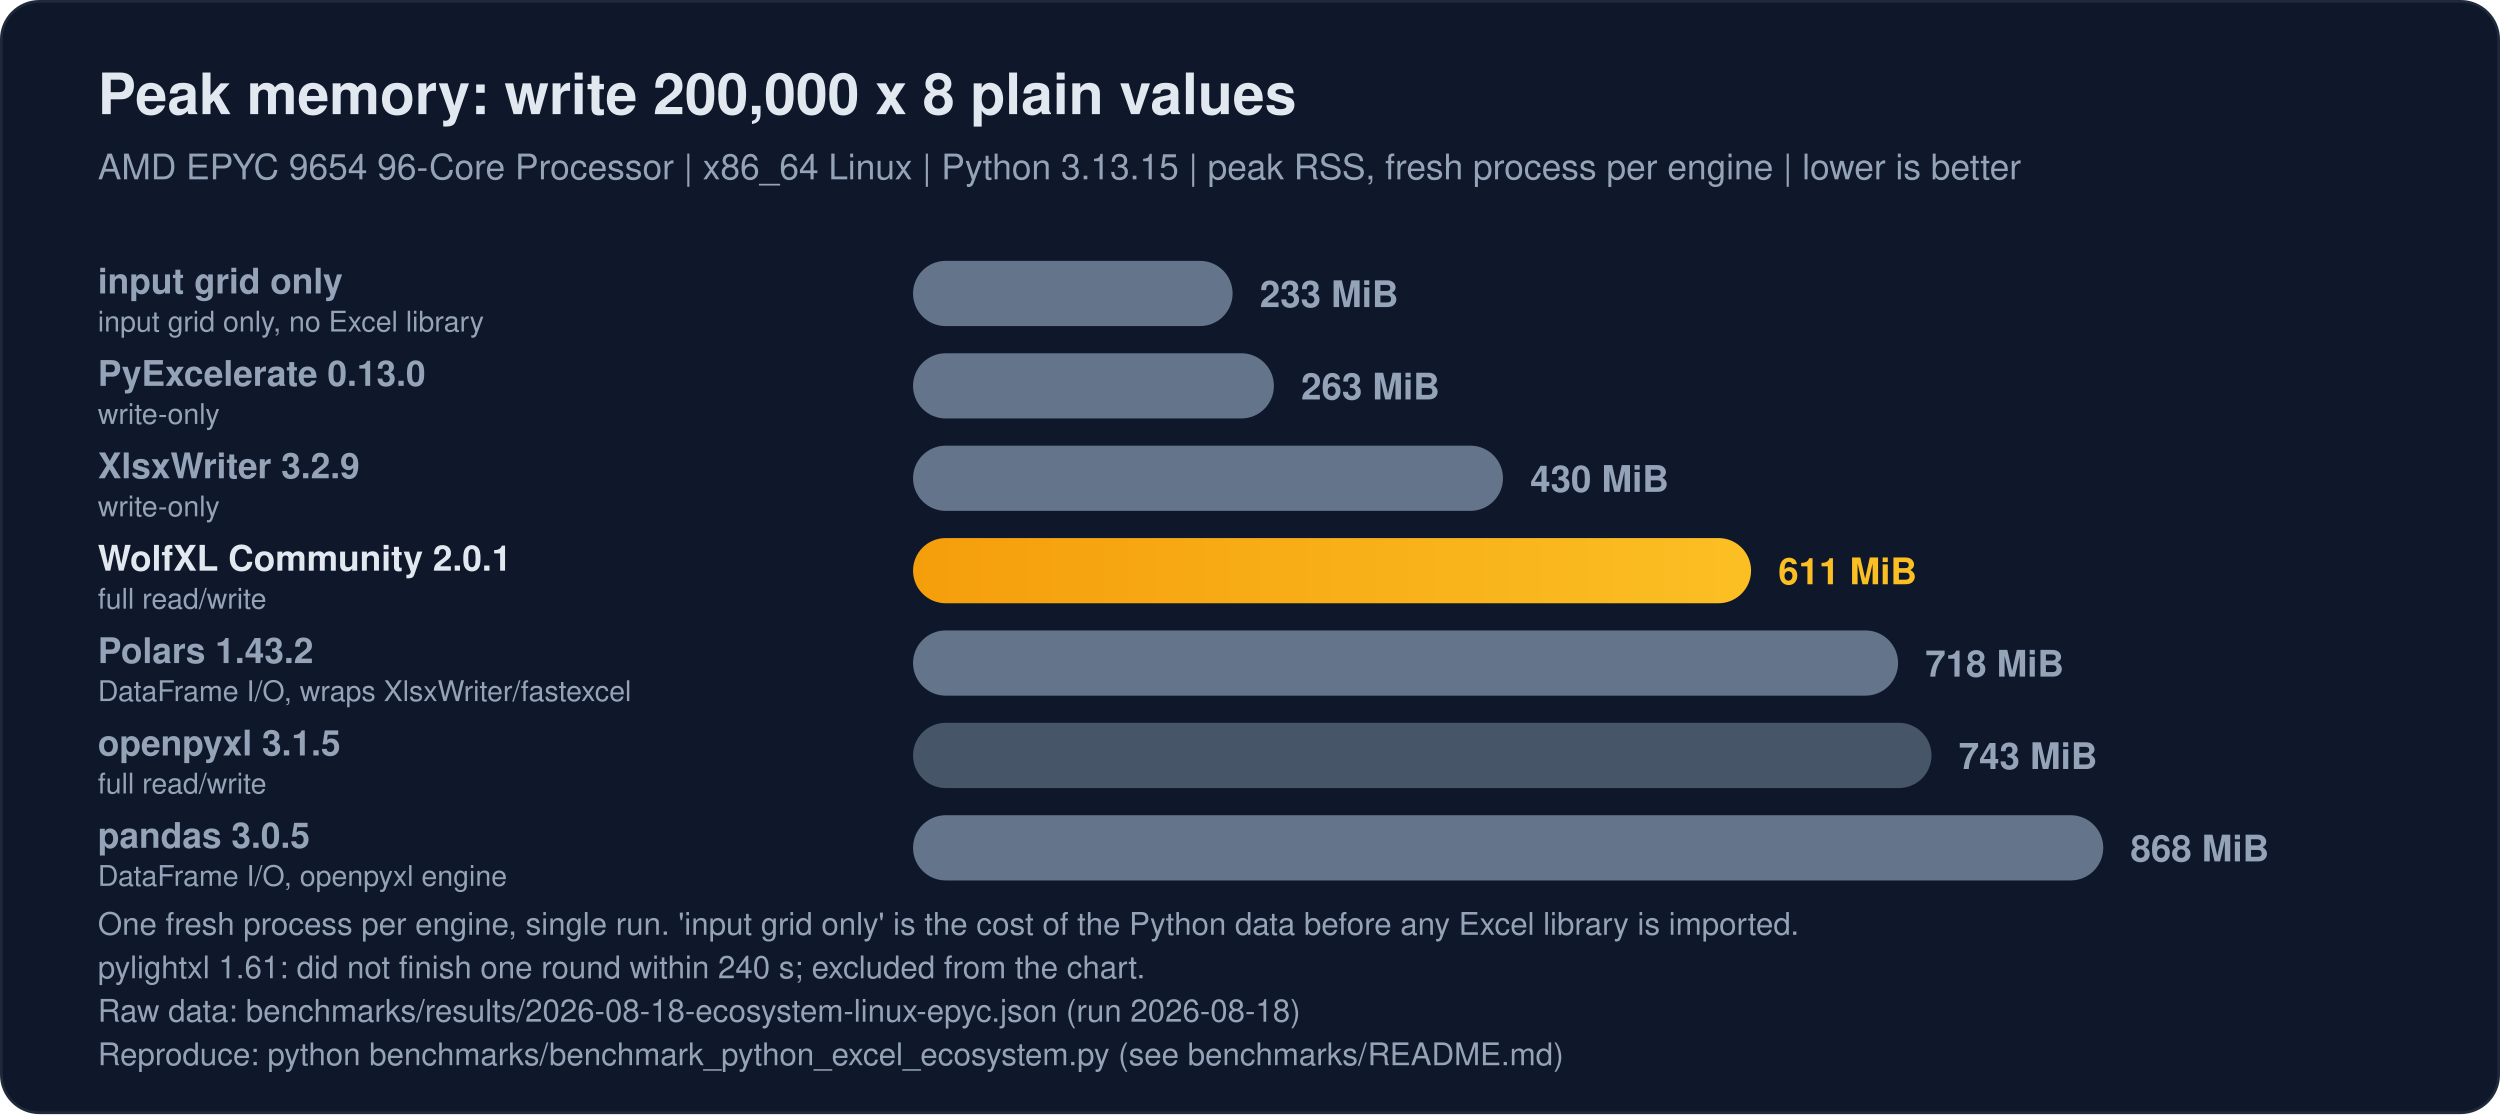
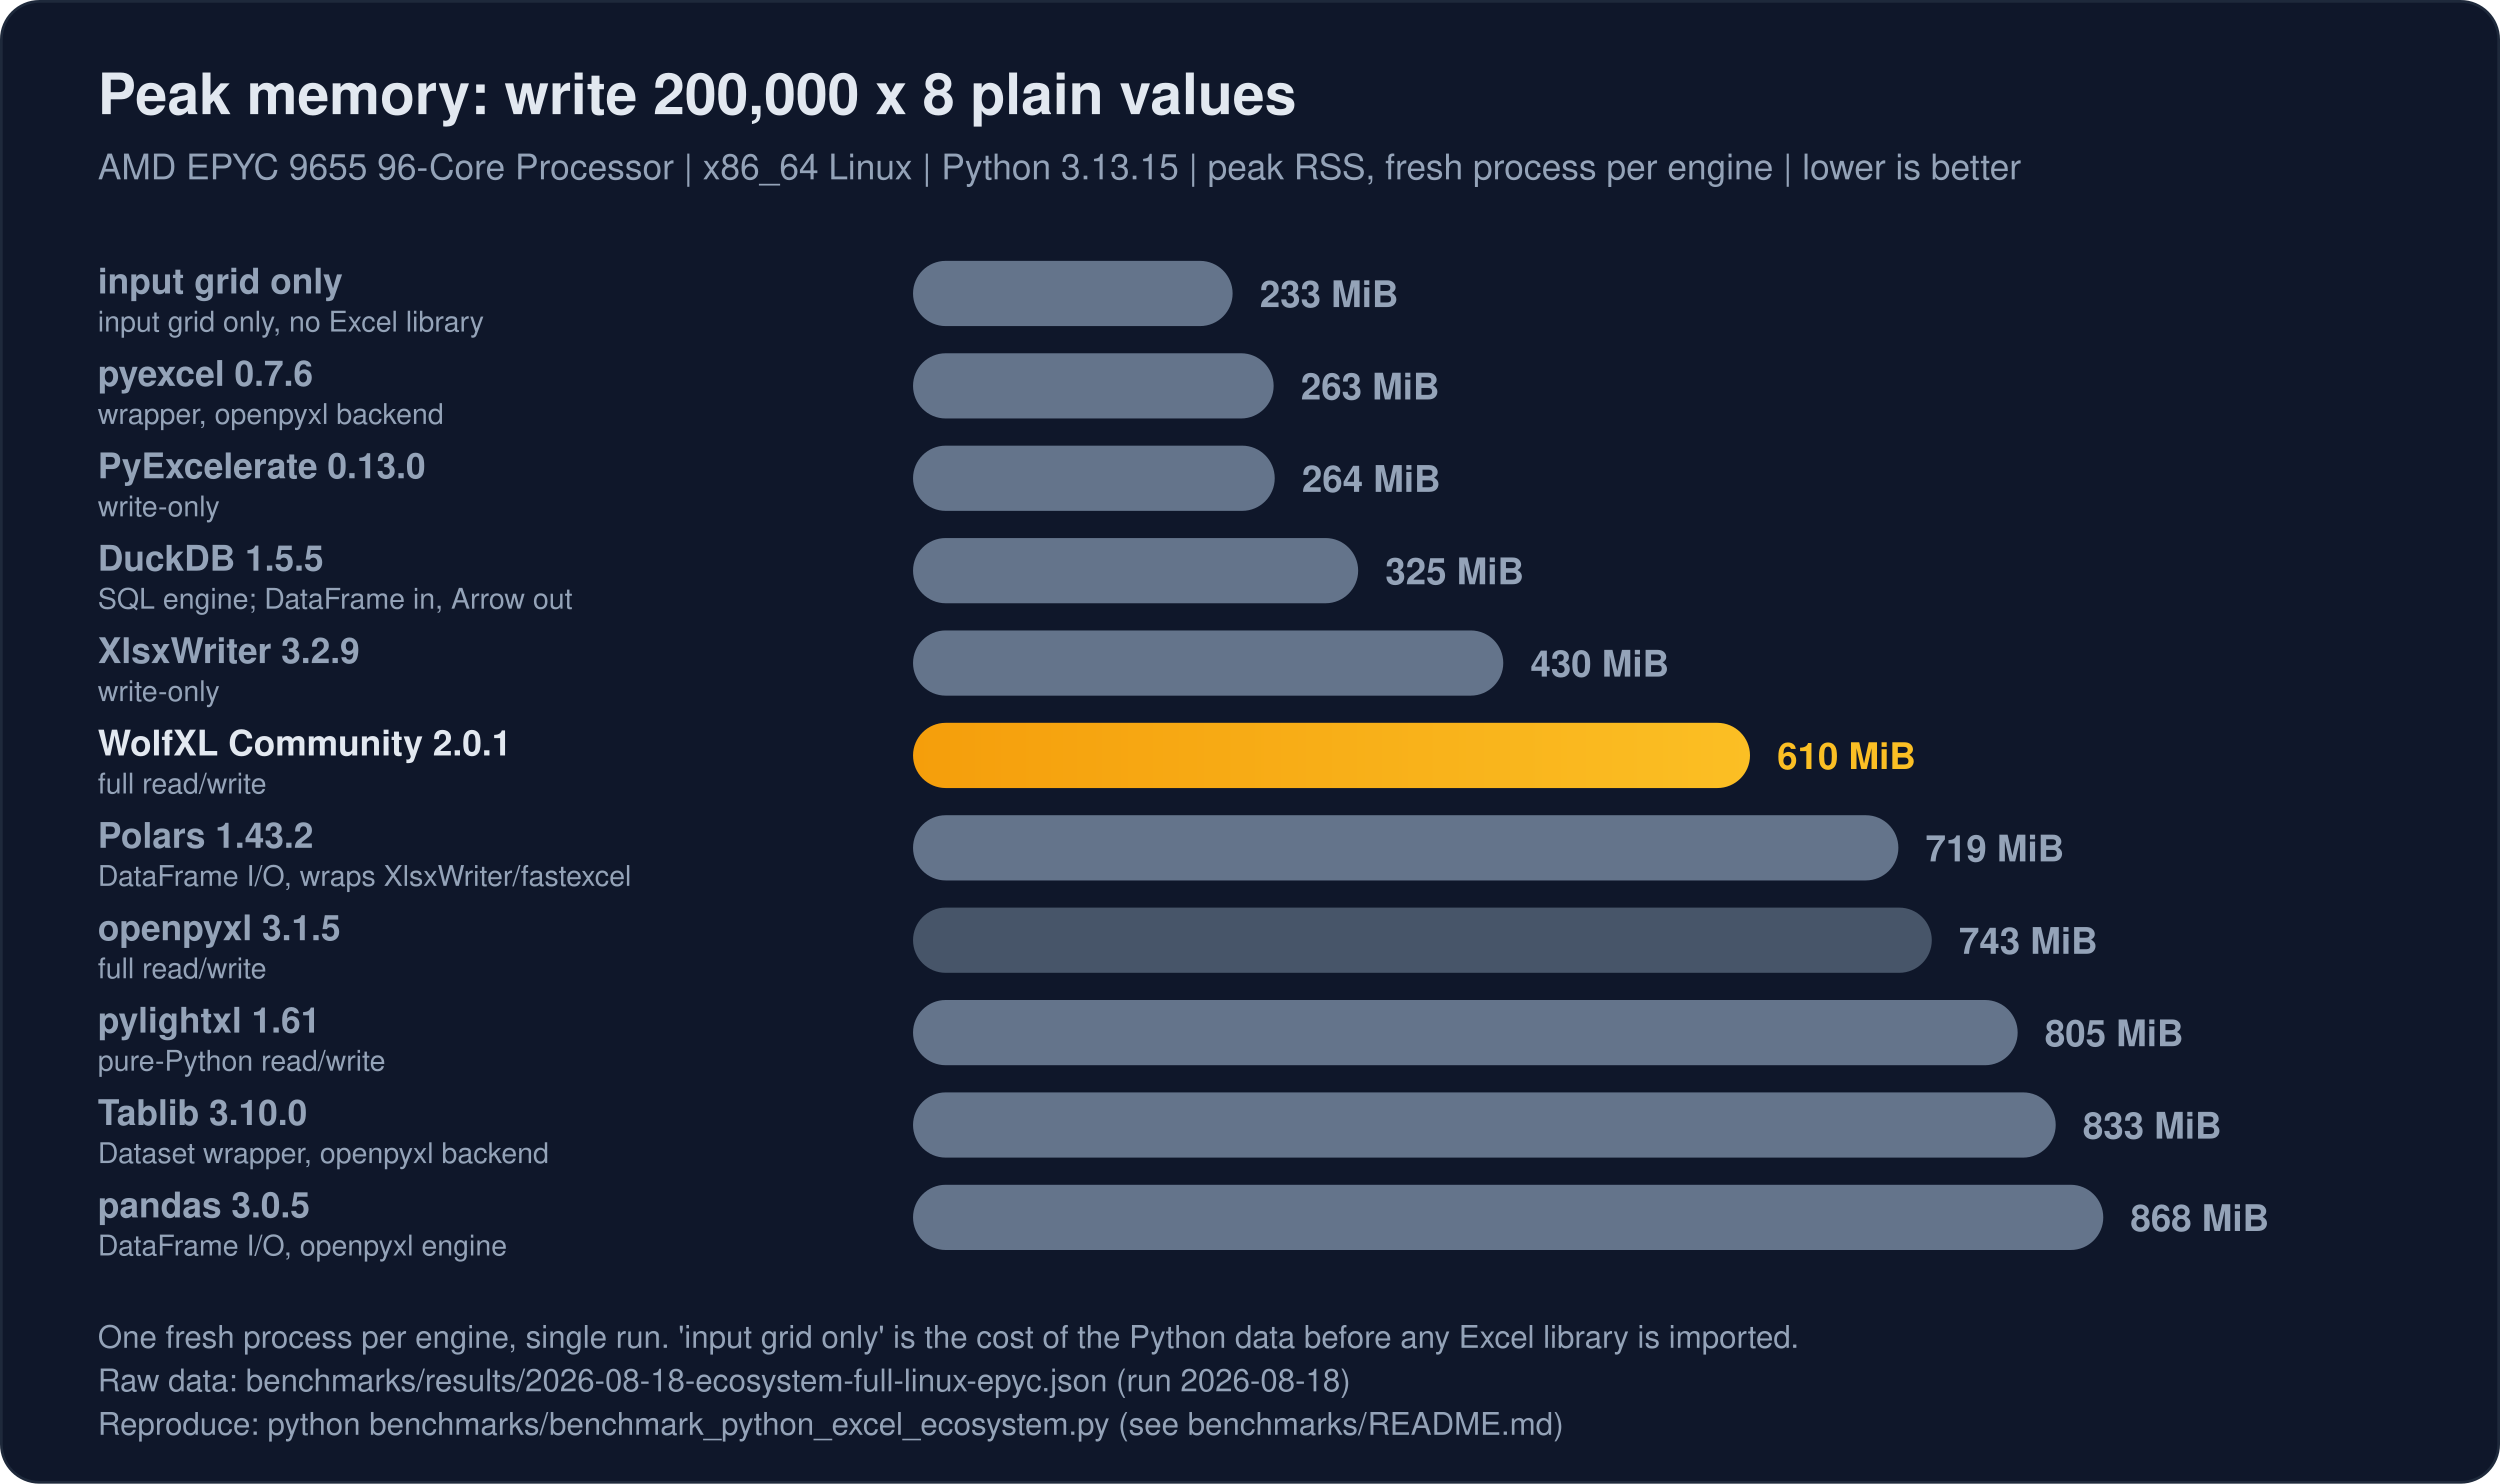
- <svg xmlns="http://www.w3.org/2000/svg" width="920" height="410" viewBox="0 0 920 410" role="img" aria-label="Peak memory: write 200,000 x 8 plain values">
+ <svg xmlns="http://www.w3.org/2000/svg" width="920" height="546" viewBox="0 0 920 546" role="img" aria-label="Peak memory: write 200,000 x 8 plain values">
  <defs>
    <linearGradient id="wolfxl" x1="0" y1="0" x2="1" y2="0">
      <stop offset="0" stop-color="#f59e0b" />
      <stop offset="1" stop-color="#fbbf24" />
    </linearGradient>
  </defs>
-   <rect x="0.5" y="0.5" width="919" height="409" rx="14" fill="#0f172a" stroke="#1e293b" />
+   <rect x="0.5" y="0.5" width="919" height="545" rx="14" fill="#0f172a" stroke="#1e293b" />
  <text x="36" y="42" font-family="-apple-system,'Segoe UI',Helvetica,Arial,sans-serif" font-size="21" font-weight="700" fill="#e2e8f0">Peak memory: write 200,000 x 8 plain values</text>
-   <text x="36" y="66" font-family="-apple-system,'Segoe UI',Helvetica,Arial,sans-serif" font-size="13" fill="#94a3b8">AMD EPYC 9654 96-Core Processor | x86_64 Linux | Python 3.13.15 | peak RSS, fresh process per engine | lower is better</text>
+   <text x="36" y="66" font-family="-apple-system,'Segoe UI',Helvetica,Arial,sans-serif" font-size="13" fill="#94a3b8">AMD EPYC 9655 96-Core Processor | x86_64 Linux | Python 3.13.15 | peak RSS, fresh process per engine | lower is better</text>
  <text x="36" y="108" font-family="-apple-system,'Segoe UI',Helvetica,Arial,sans-serif" font-size="13" font-weight="600" fill="#94a3b8">input grid only</text>
  <text x="36" y="122" font-family="-apple-system,'Segoe UI',Helvetica,Arial,sans-serif" font-size="10.5" fill="#94a3b8">input grid only, no Excel library</text>
  <rect x="336" y="96" width="117.6" height="24" rx="12.0" fill="#64748b" />
  <text x="463.6" y="113" font-family="-apple-system,'Segoe UI',Helvetica,Arial,sans-serif" font-size="13.5" font-weight="700" fill="#94a3b8">233 MiB</text>
-   <text x="36" y="142" font-family="-apple-system,'Segoe UI',Helvetica,Arial,sans-serif" font-size="13" font-weight="600" fill="#94a3b8">PyExcelerate 0.13.0</text>
-   <text x="36" y="156" font-family="-apple-system,'Segoe UI',Helvetica,Arial,sans-serif" font-size="10.5" fill="#94a3b8">write-only</text>
-   <rect x="336" y="130" width="132.8" height="24" rx="12.0" fill="#64748b" />
-   <text x="478.8" y="147" font-family="-apple-system,'Segoe UI',Helvetica,Arial,sans-serif" font-size="13.5" font-weight="700" fill="#94a3b8">263 MiB</text>
-   <text x="36" y="176" font-family="-apple-system,'Segoe UI',Helvetica,Arial,sans-serif" font-size="13" font-weight="600" fill="#94a3b8">XlsxWriter 3.2.9</text>
+   <text x="36" y="142" font-family="-apple-system,'Segoe UI',Helvetica,Arial,sans-serif" font-size="13" font-weight="600" fill="#94a3b8">pyexcel 0.7.6</text>
+   <text x="36" y="156" font-family="-apple-system,'Segoe UI',Helvetica,Arial,sans-serif" font-size="10.5" fill="#94a3b8">wrapper, openpyxl backend</text>
+   <rect x="336" y="130" width="132.7" height="24" rx="12.0" fill="#64748b" />
+   <text x="478.7" y="147" font-family="-apple-system,'Segoe UI',Helvetica,Arial,sans-serif" font-size="13.5" font-weight="700" fill="#94a3b8">263 MiB</text>
+   <text x="36" y="176" font-family="-apple-system,'Segoe UI',Helvetica,Arial,sans-serif" font-size="13" font-weight="600" fill="#94a3b8">PyExcelerate 0.13.0</text>
  <text x="36" y="190" font-family="-apple-system,'Segoe UI',Helvetica,Arial,sans-serif" font-size="10.5" fill="#94a3b8">write-only</text>
-   <rect x="336" y="164" width="217.1" height="24" rx="12.0" fill="#64748b" />
-   <text x="563.1" y="181" font-family="-apple-system,'Segoe UI',Helvetica,Arial,sans-serif" font-size="13.5" font-weight="700" fill="#94a3b8">430 MiB</text>
-   <text x="36" y="210" font-family="-apple-system,'Segoe UI',Helvetica,Arial,sans-serif" font-size="13" font-weight="700" fill="#e2e8f0">WolfXL Community 2.0.1</text>
-   <text x="36" y="224" font-family="-apple-system,'Segoe UI',Helvetica,Arial,sans-serif" font-size="10.5" fill="#94a3b8">full read/write</text>
-   <rect x="336" y="198" width="308.4" height="24" rx="12.0" fill="url(#wolfxl)" />
-   <text x="654.4" y="215" font-family="-apple-system,'Segoe UI',Helvetica,Arial,sans-serif" font-size="13.5" font-weight="700" fill="#fbbf24">611 MiB</text>
-   <text x="36" y="244" font-family="-apple-system,'Segoe UI',Helvetica,Arial,sans-serif" font-size="13" font-weight="600" fill="#94a3b8">Polars 1.43.2</text>
-   <text x="36" y="258" font-family="-apple-system,'Segoe UI',Helvetica,Arial,sans-serif" font-size="10.5" fill="#94a3b8">DataFrame I/O, wraps XlsxWriter/fastexcel</text>
-   <rect x="336" y="232" width="362.5" height="24" rx="12.0" fill="#64748b" />
-   <text x="708.5" y="249" font-family="-apple-system,'Segoe UI',Helvetica,Arial,sans-serif" font-size="13.5" font-weight="700" fill="#94a3b8">718 MiB</text>
-   <text x="36" y="278" font-family="-apple-system,'Segoe UI',Helvetica,Arial,sans-serif" font-size="13" font-weight="600" fill="#94a3b8">openpyxl 3.1.5</text>
+   <rect x="336" y="164" width="133.1" height="24" rx="12.0" fill="#64748b" />
+   <text x="479.1" y="181" font-family="-apple-system,'Segoe UI',Helvetica,Arial,sans-serif" font-size="13.5" font-weight="700" fill="#94a3b8">264 MiB</text>
+   <text x="36" y="210" font-family="-apple-system,'Segoe UI',Helvetica,Arial,sans-serif" font-size="13" font-weight="600" fill="#94a3b8">DuckDB 1.5.5</text>
+   <text x="36" y="224" font-family="-apple-system,'Segoe UI',Helvetica,Arial,sans-serif" font-size="10.5" fill="#94a3b8">SQL engine; DataFrame in, Arrow out</text>
+   <rect x="336" y="198" width="163.8" height="24" rx="12.0" fill="#64748b" />
+   <text x="509.8" y="215" font-family="-apple-system,'Segoe UI',Helvetica,Arial,sans-serif" font-size="13.5" font-weight="700" fill="#94a3b8">325 MiB</text>
+   <text x="36" y="244" font-family="-apple-system,'Segoe UI',Helvetica,Arial,sans-serif" font-size="13" font-weight="600" fill="#94a3b8">XlsxWriter 3.2.9</text>
+   <text x="36" y="258" font-family="-apple-system,'Segoe UI',Helvetica,Arial,sans-serif" font-size="10.5" fill="#94a3b8">write-only</text>
+   <rect x="336" y="232" width="217.2" height="24" rx="12.0" fill="#64748b" />
+   <text x="563.2" y="249" font-family="-apple-system,'Segoe UI',Helvetica,Arial,sans-serif" font-size="13.5" font-weight="700" fill="#94a3b8">430 MiB</text>
+   <text x="36" y="278" font-family="-apple-system,'Segoe UI',Helvetica,Arial,sans-serif" font-size="13" font-weight="700" fill="#e2e8f0">WolfXL Community 2.0.1</text>
  <text x="36" y="292" font-family="-apple-system,'Segoe UI',Helvetica,Arial,sans-serif" font-size="10.5" fill="#94a3b8">full read/write</text>
-   <rect x="336" y="266" width="374.8" height="24" rx="12.0" fill="#475569" />
-   <text x="720.8" y="283" font-family="-apple-system,'Segoe UI',Helvetica,Arial,sans-serif" font-size="13.5" font-weight="700" fill="#94a3b8">743 MiB</text>
-   <text x="36" y="312" font-family="-apple-system,'Segoe UI',Helvetica,Arial,sans-serif" font-size="13" font-weight="600" fill="#94a3b8">pandas 3.0.5</text>
-   <text x="36" y="326" font-family="-apple-system,'Segoe UI',Helvetica,Arial,sans-serif" font-size="10.5" fill="#94a3b8">DataFrame I/O, openpyxl engine</text>
-   <rect x="336" y="300" width="438.0" height="24" rx="12.0" fill="#64748b" />
-   <text x="784.0" y="317" font-family="-apple-system,'Segoe UI',Helvetica,Arial,sans-serif" font-size="13.5" font-weight="700" fill="#94a3b8">868 MiB</text>
-   <text x="36" y="344" font-family="-apple-system,'Segoe UI',Helvetica,Arial,sans-serif" font-size="11.5" fill="#94a3b8">One fresh process per engine, single run. 'input grid only' is the cost of the Python data before any Excel library is imported.</text>
-   <text x="36" y="360" font-family="-apple-system,'Segoe UI',Helvetica,Arial,sans-serif" font-size="11.5" fill="#94a3b8">pylightxl 1.61: did not finish one round within 240 s; excluded from the chart.</text>
-   <text x="36" y="376" font-family="-apple-system,'Segoe UI',Helvetica,Arial,sans-serif" font-size="11.5" fill="#94a3b8">Raw data: benchmarks/results/2026-08-18-ecosystem-linux-epyc.json (run 2026-08-18)</text>
-   <text x="36" y="392" font-family="-apple-system,'Segoe UI',Helvetica,Arial,sans-serif" font-size="11.5" fill="#94a3b8">Reproduce: python benchmarks/benchmark_python_excel_ecosystem.py (see benchmarks/README.md)</text>
+   <rect x="336" y="266" width="308.0" height="24" rx="12.0" fill="url(#wolfxl)" />
+   <text x="654.0" y="283" font-family="-apple-system,'Segoe UI',Helvetica,Arial,sans-serif" font-size="13.5" font-weight="700" fill="#fbbf24">610 MiB</text>
+   <text x="36" y="312" font-family="-apple-system,'Segoe UI',Helvetica,Arial,sans-serif" font-size="13" font-weight="600" fill="#94a3b8">Polars 1.43.2</text>
+   <text x="36" y="326" font-family="-apple-system,'Segoe UI',Helvetica,Arial,sans-serif" font-size="10.5" fill="#94a3b8">DataFrame I/O, wraps XlsxWriter/fastexcel</text>
+   <rect x="336" y="300" width="362.6" height="24" rx="12.0" fill="#64748b" />
+   <text x="708.6" y="317" font-family="-apple-system,'Segoe UI',Helvetica,Arial,sans-serif" font-size="13.5" font-weight="700" fill="#94a3b8">719 MiB</text>
+   <text x="36" y="346" font-family="-apple-system,'Segoe UI',Helvetica,Arial,sans-serif" font-size="13" font-weight="600" fill="#94a3b8">openpyxl 3.1.5</text>
+   <text x="36" y="360" font-family="-apple-system,'Segoe UI',Helvetica,Arial,sans-serif" font-size="10.5" fill="#94a3b8">full read/write</text>
+   <rect x="336" y="334" width="374.9" height="24" rx="12.0" fill="#475569" />
+   <text x="720.9" y="351" font-family="-apple-system,'Segoe UI',Helvetica,Arial,sans-serif" font-size="13.5" font-weight="700" fill="#94a3b8">743 MiB</text>
+   <text x="36" y="380" font-family="-apple-system,'Segoe UI',Helvetica,Arial,sans-serif" font-size="13" font-weight="600" fill="#94a3b8">pylightxl 1.61</text>
+   <text x="36" y="394" font-family="-apple-system,'Segoe UI',Helvetica,Arial,sans-serif" font-size="10.5" fill="#94a3b8">pure-Python read/write</text>
+   <rect x="336" y="368" width="406.5" height="24" rx="12.0" fill="#64748b" />
+   <text x="752.5" y="385" font-family="-apple-system,'Segoe UI',Helvetica,Arial,sans-serif" font-size="13.5" font-weight="700" fill="#94a3b8">805 MiB</text>
+   <text x="36" y="414" font-family="-apple-system,'Segoe UI',Helvetica,Arial,sans-serif" font-size="13" font-weight="600" fill="#94a3b8">Tablib 3.10.0</text>
+   <text x="36" y="428" font-family="-apple-system,'Segoe UI',Helvetica,Arial,sans-serif" font-size="10.5" fill="#94a3b8">Dataset wrapper, openpyxl backend</text>
+   <rect x="336" y="402" width="420.5" height="24" rx="12.0" fill="#64748b" />
+   <text x="766.5" y="419" font-family="-apple-system,'Segoe UI',Helvetica,Arial,sans-serif" font-size="13.5" font-weight="700" fill="#94a3b8">833 MiB</text>
+   <text x="36" y="448" font-family="-apple-system,'Segoe UI',Helvetica,Arial,sans-serif" font-size="13" font-weight="600" fill="#94a3b8">pandas 3.0.5</text>
+   <text x="36" y="462" font-family="-apple-system,'Segoe UI',Helvetica,Arial,sans-serif" font-size="10.5" fill="#94a3b8">DataFrame I/O, openpyxl engine</text>
+   <rect x="336" y="436" width="438.0" height="24" rx="12.0" fill="#64748b" />
+   <text x="784.0" y="453" font-family="-apple-system,'Segoe UI',Helvetica,Arial,sans-serif" font-size="13.5" font-weight="700" fill="#94a3b8">868 MiB</text>
+   <text x="36" y="496" font-family="-apple-system,'Segoe UI',Helvetica,Arial,sans-serif" font-size="11.5" fill="#94a3b8">One fresh process per engine, single run. 'input grid only' is the cost of the Python data before any Excel library is imported.</text>
+   <text x="36" y="512" font-family="-apple-system,'Segoe UI',Helvetica,Arial,sans-serif" font-size="11.5" fill="#94a3b8">Raw data: benchmarks/results/2026-08-18-ecosystem-full-linux-epyc.json (run 2026-08-18)</text>
+   <text x="36" y="528" font-family="-apple-system,'Segoe UI',Helvetica,Arial,sans-serif" font-size="11.5" fill="#94a3b8">Reproduce: python benchmarks/benchmark_python_excel_ecosystem.py (see benchmarks/README.md)</text>
</svg>
